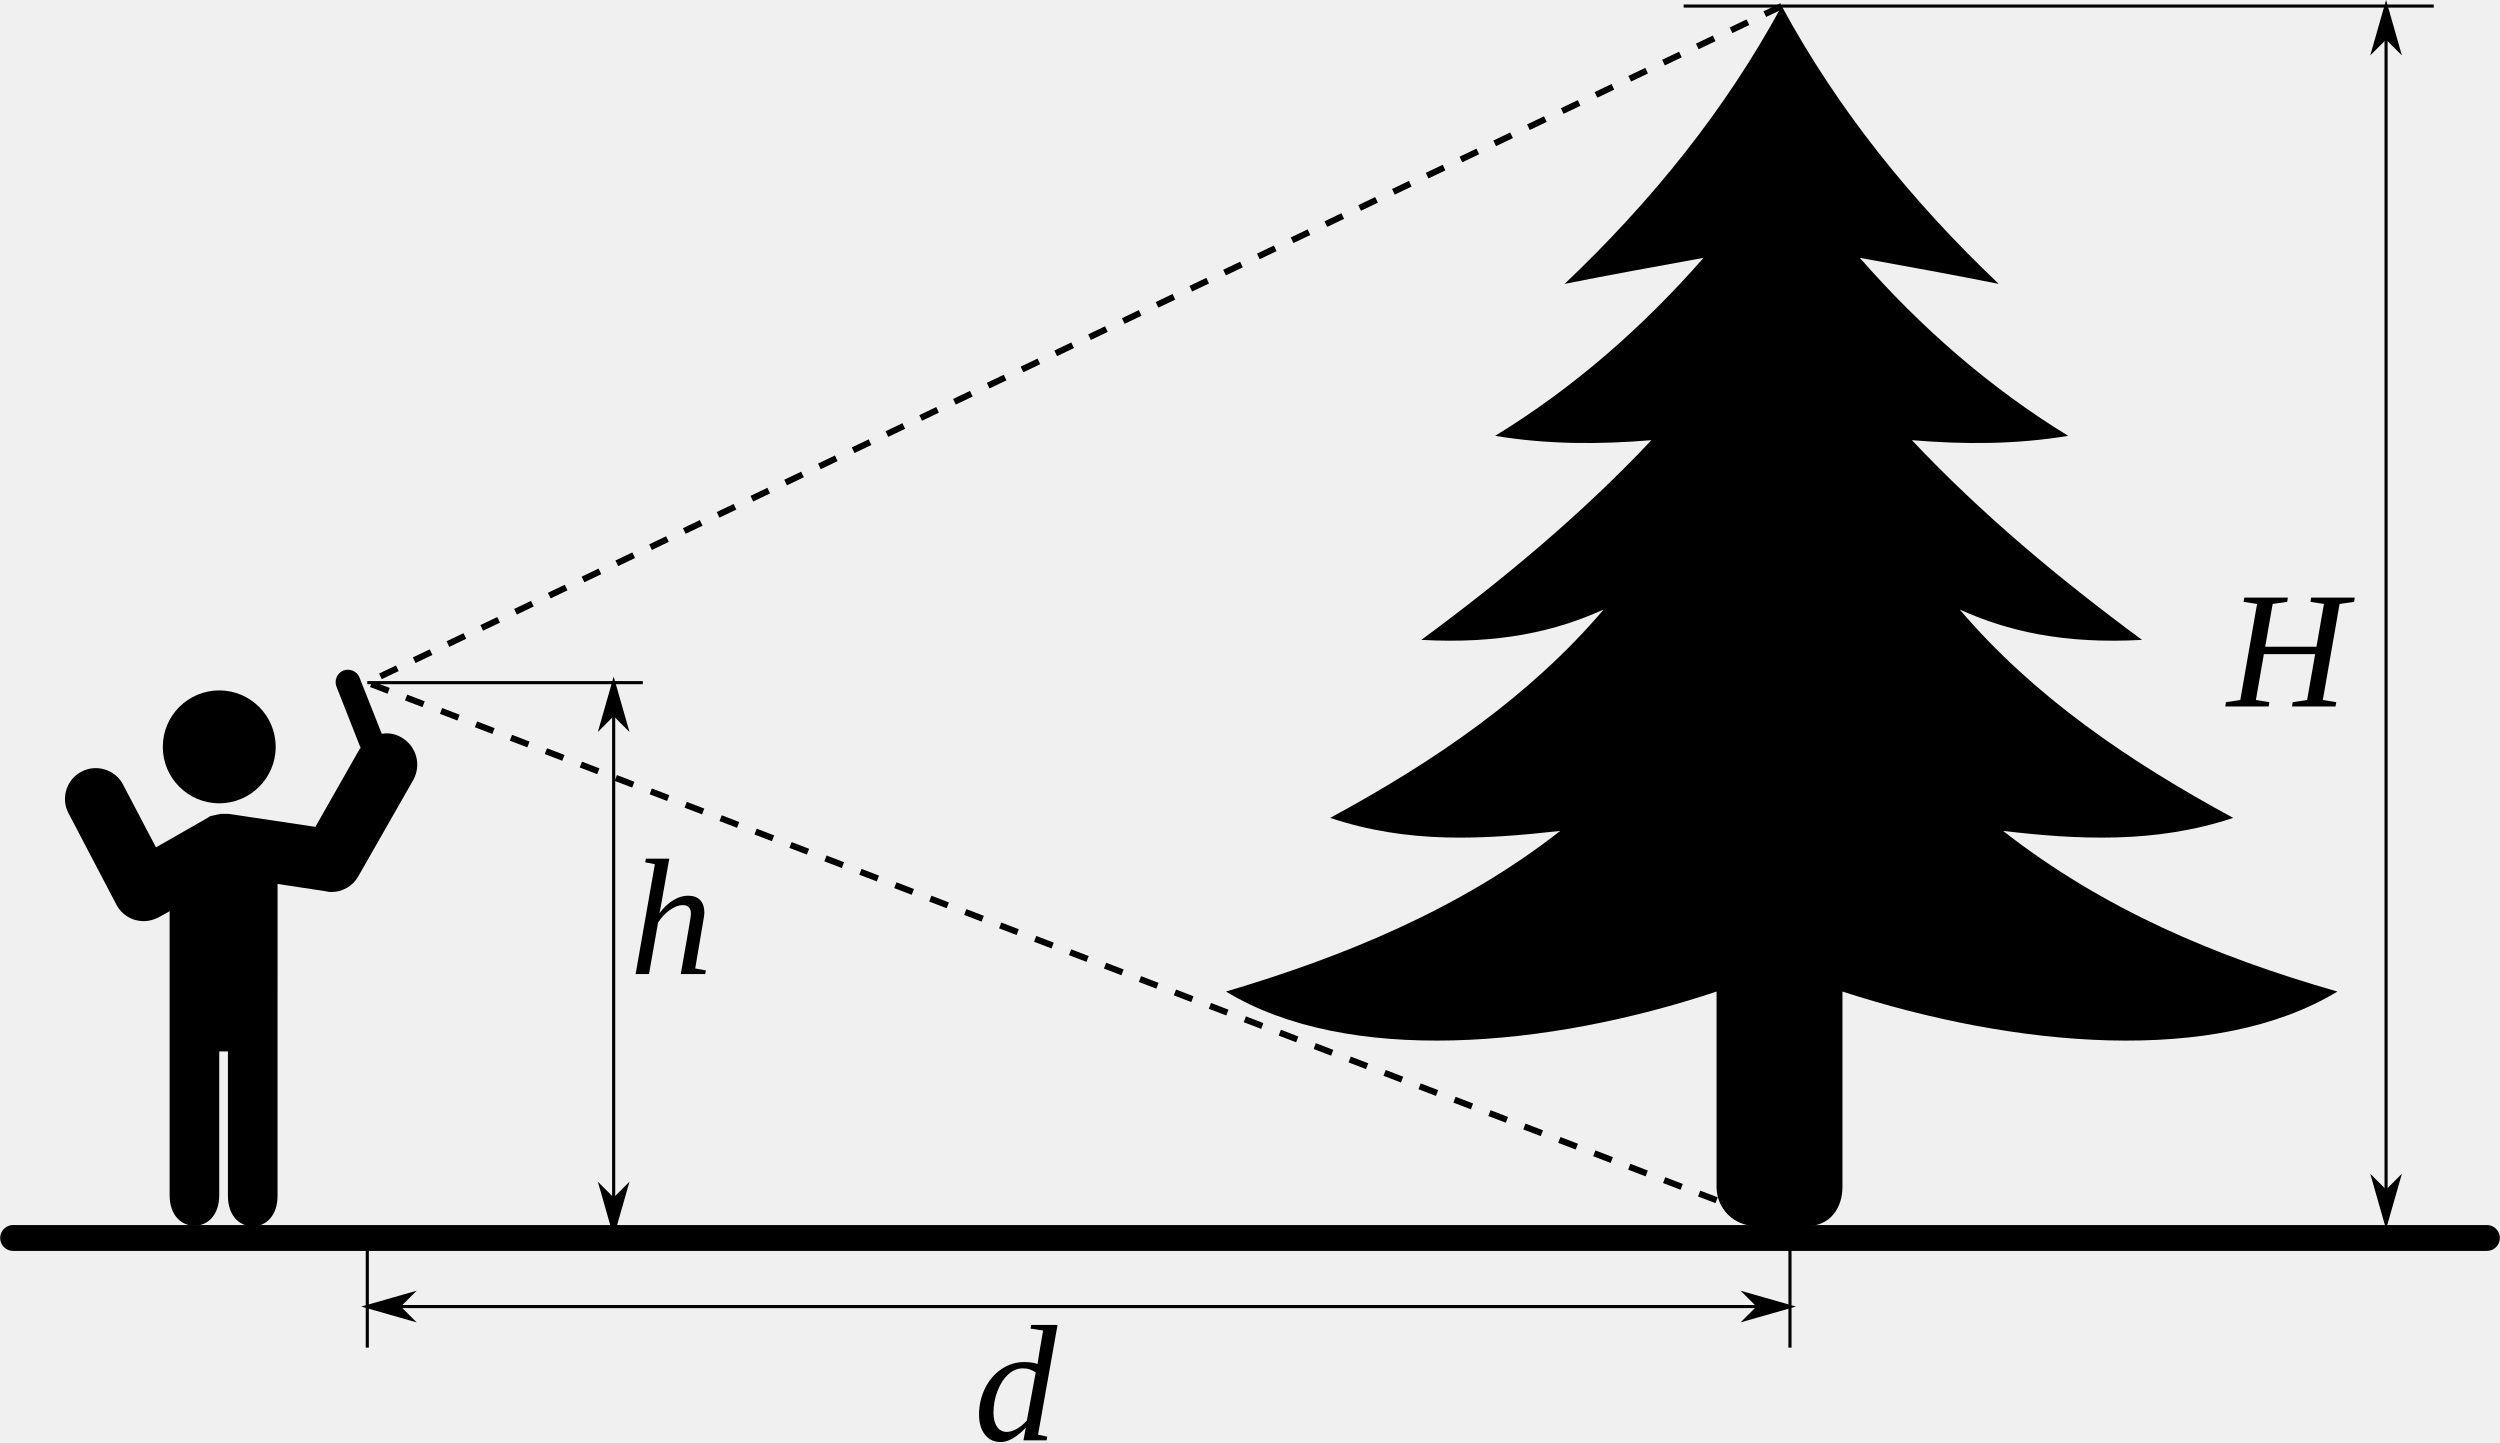
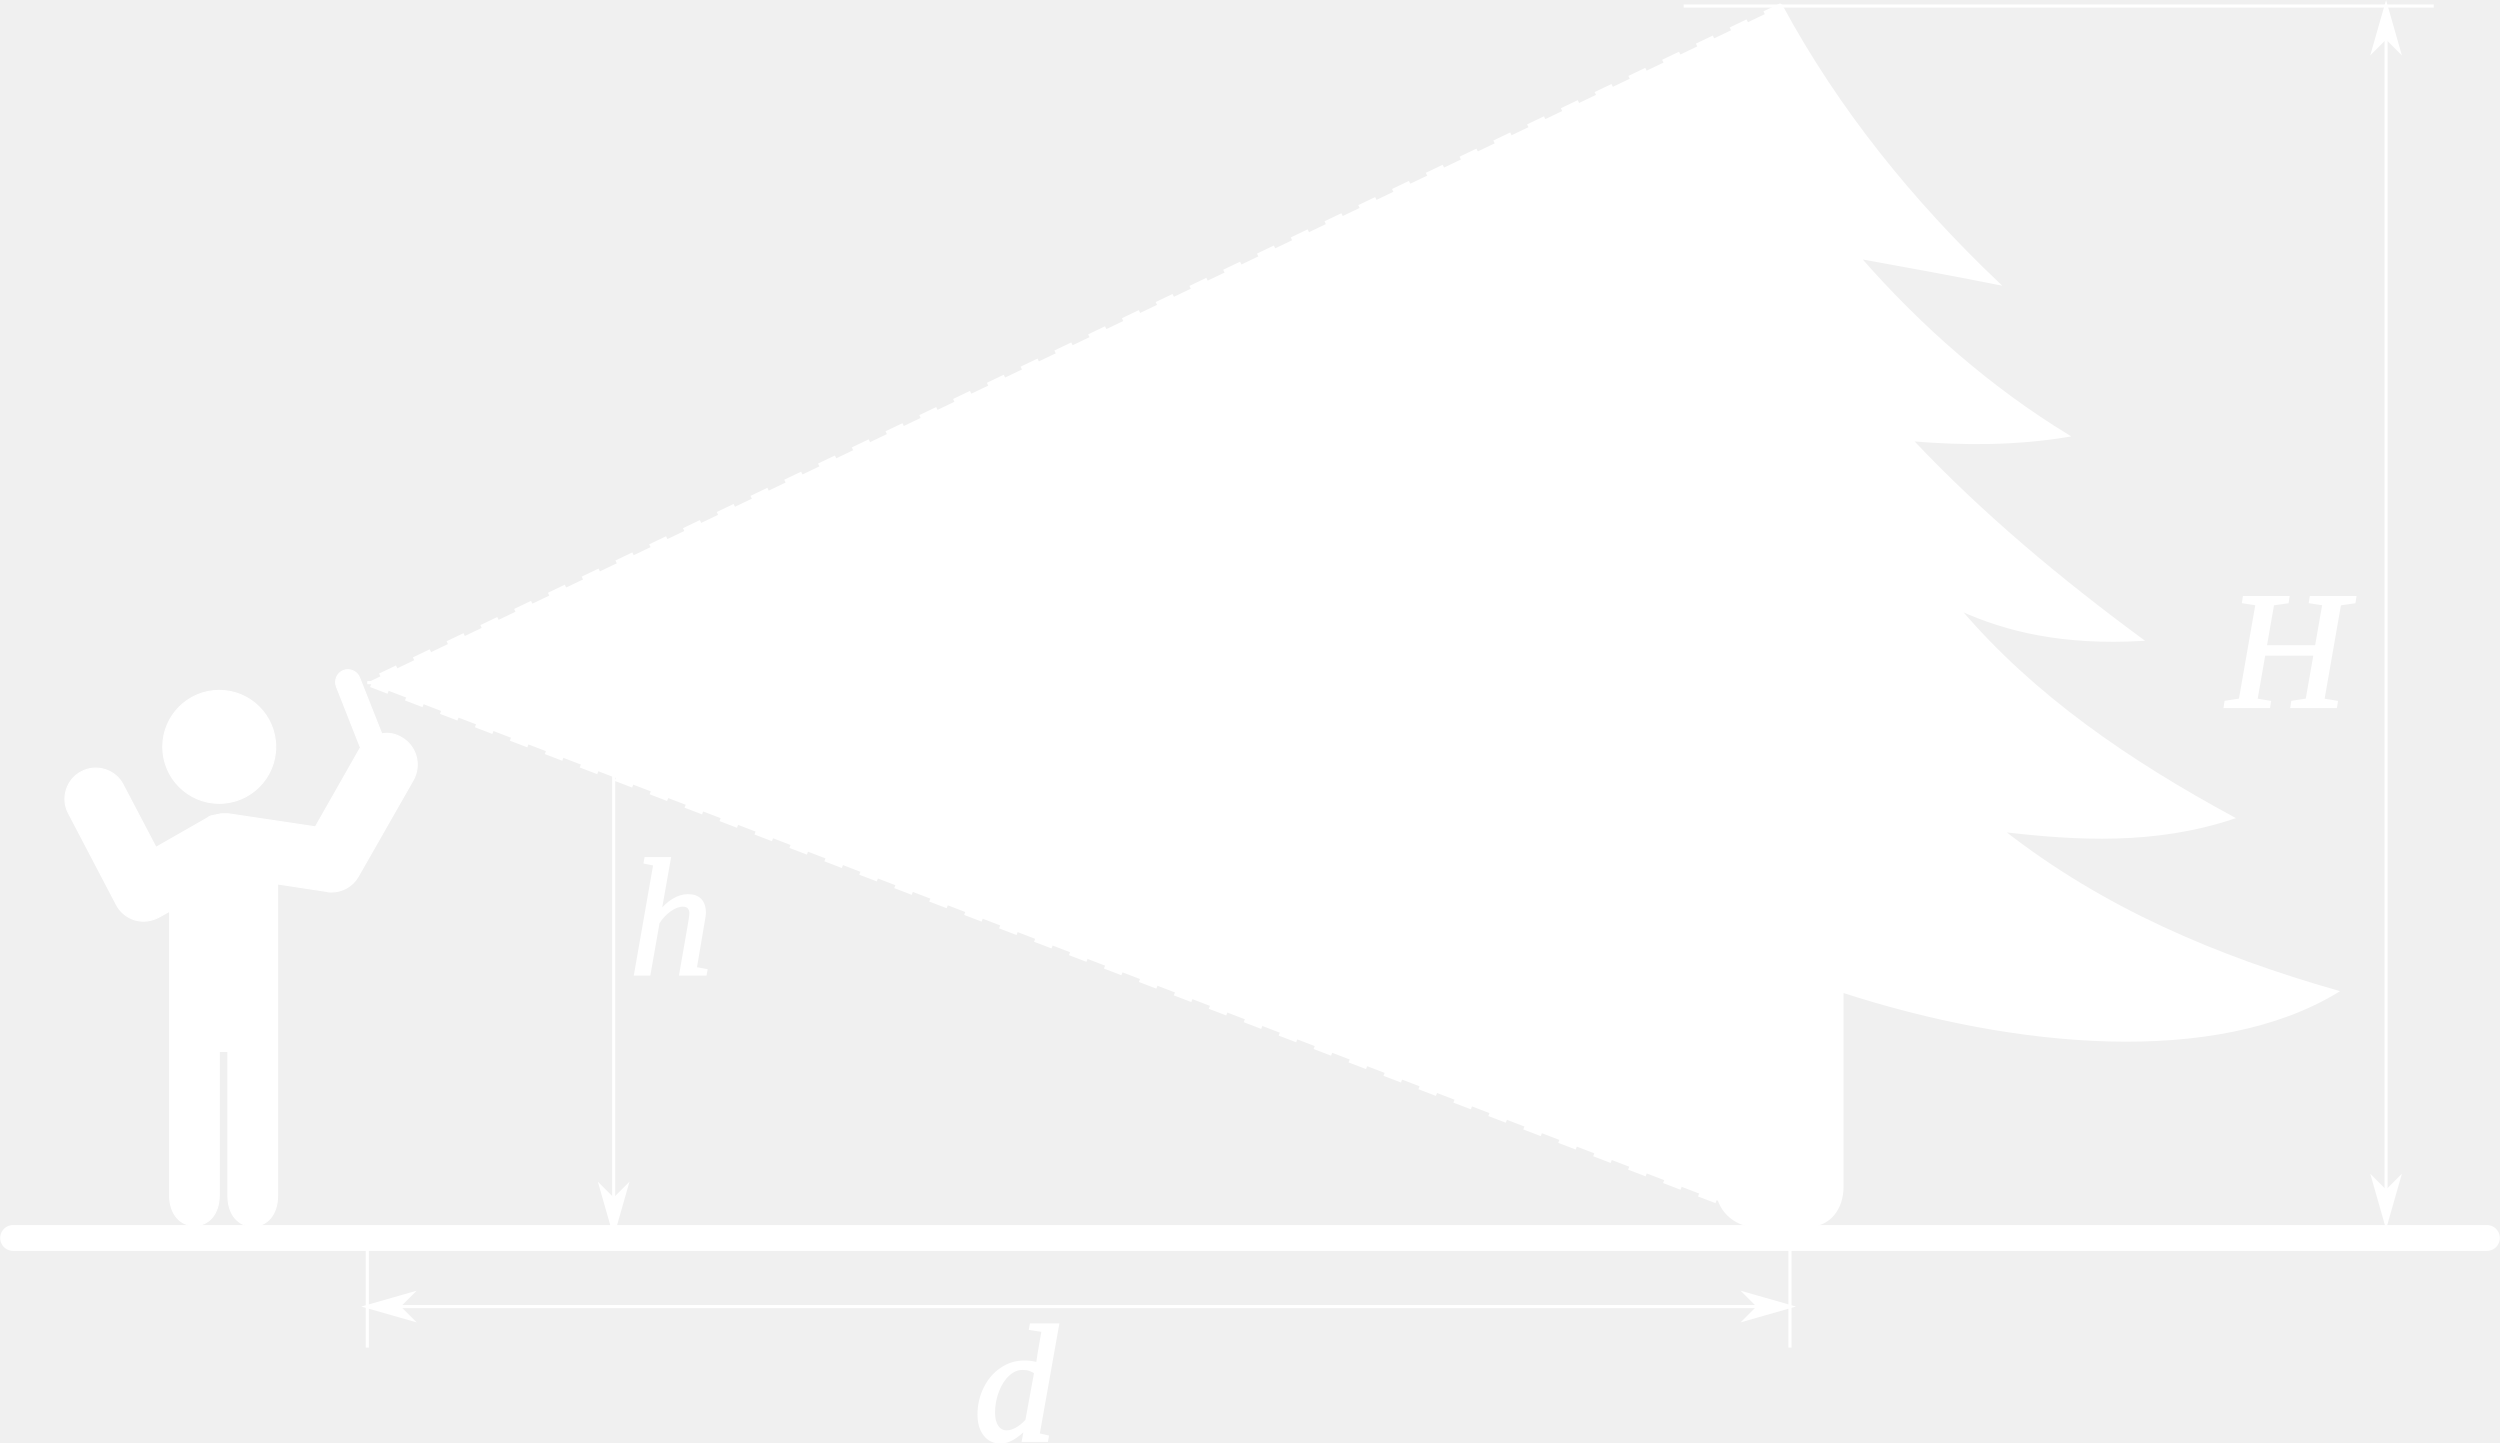
<svg xmlns="http://www.w3.org/2000/svg" width="601.13pt" height="346.803pt" version="1.1" viewBox="0 0 601.13 346.803" id="svg146">
  <defs id="defs70">
    <marker orient="auto" refY="0" refX="0" id="marker5447" style="overflow:visible">
-       <path id="path5445" d="M 0,0 5,-5 -12.5,0 5,5 Z" style="fill:#000000;fill-opacity:1;fill-rule:evenodd;stroke:#000000;stroke-width:1pt;stroke-opacity:1" transform="matrix(0.8,0,0,0.8,10,0)" />
+       <path id="path5445" d="M 0,0 5,-5 -12.5,0 5,5 Z" style="fill:#ffffff;fill-opacity:1;fill-rule:evenodd;stroke:#ffffff;stroke-width:1pt;stroke-opacity:1" transform="matrix(0.8,0,0,0.8,10,0)" />
    </marker>
    <marker style="overflow:visible" id="marker5389" refX="0" refY="0" orient="auto">
-       <path transform="matrix(-0.8,0,0,-0.8,-10,0)" style="fill:#000000;fill-opacity:1;fill-rule:evenodd;stroke:#000000;stroke-width:1pt;stroke-opacity:1" d="M 0,0 5,-5 -12.5,0 5,5 Z" id="path5387" />
+       <path transform="matrix(-0.8,0,0,-0.8,-10,0)" style="fill:#ffffff;fill-opacity:1;fill-rule:evenodd;stroke:#ffffff;stroke-width:1pt;stroke-opacity:1" d="M 0,0 5,-5 -12.5,0 5,5 Z" id="path5387" />
    </marker>
    <marker orient="auto" refY="0" refX="0" id="marker5327" style="overflow:visible">
-       <path id="path5325" d="M 0,0 5,-5 -12.5,0 5,5 Z" style="fill:#000000;fill-opacity:1;fill-rule:evenodd;stroke:#000000;stroke-width:1pt;stroke-opacity:1" transform="matrix(-0.8,0,0,-0.8,-10,0)" />
+       <path id="path5325" d="M 0,0 5,-5 -12.5,0 5,5 Z" style="fill:#ffffff;fill-opacity:1;fill-rule:evenodd;stroke:#ffffff;stroke-width:1pt;stroke-opacity:1" transform="matrix(-0.8,0,0,-0.8,-10,0)" />
    </marker>
    <marker style="overflow:visible" id="marker5287" refX="0" refY="0" orient="auto">
-       <path transform="matrix(0.8,0,0,0.8,10,0)" style="fill:#000000;fill-opacity:1;fill-rule:evenodd;stroke:#000000;stroke-width:1pt;stroke-opacity:1" d="M 0,0 5,-5 -12.5,0 5,5 Z" id="path5285" />
+       <path transform="matrix(0.8,0,0,0.8,10,0)" style="fill:#ffffff;fill-opacity:1;fill-rule:evenodd;stroke:#ffffff;stroke-width:1pt;stroke-opacity:1" d="M 0,0 5,-5 -12.5,0 5,5 Z" id="path5285" />
    </marker>
    <marker orient="auto" refY="0" refX="0" id="Arrow1Lstart" style="overflow:visible">
-       <path id="path4898" d="M 0,0 5,-5 -12.5,0 5,5 Z" style="fill:#000000;fill-opacity:1;fill-rule:evenodd;stroke:#000000;stroke-width:1pt;stroke-opacity:1" transform="matrix(0.8,0,0,0.8,10,0)" />
+       <path id="path4898" d="M 0,0 5,-5 -12.5,0 5,5 Z" style="fill:#ffffff;fill-opacity:1;fill-rule:evenodd;stroke:#ffffff;stroke-width:1pt;stroke-opacity:1" transform="matrix(0.8,0,0,0.8,10,0)" />
    </marker>
    <marker orient="auto" refY="0" refX="0" id="Arrow1Lend" style="overflow:visible">
-       <path id="path4901" d="M 0,0 5,-5 -12.5,0 5,5 Z" style="fill:#000000;fill-opacity:1;fill-rule:evenodd;stroke:#000000;stroke-width:1pt;stroke-opacity:1" transform="matrix(-0.8,0,0,-0.8,-10,0)" />
+       <path id="path4901" d="M 0,0 5,-5 -12.5,0 5,5 Z" style="fill:#ffffff;fill-opacity:1;fill-rule:evenodd;stroke:#ffffff;stroke-width:1pt;stroke-opacity:1" transform="matrix(-0.8,0,0,-0.8,-10,0)" />
    </marker>
    <marker orient="auto" refY="0" refX="0" id="Arrow1Mstart" style="overflow:visible">
      <path id="path4904" d="M 0,0 5,-5 -12.5,0 5,5 Z" style="fill:#000000;fill-opacity:1;fill-rule:evenodd;stroke:#000000;stroke-width:1pt;stroke-opacity:1" transform="matrix(0.4,0,0,0.4,4,0)" />
    </marker>
    <symbol id="t" overflow="visible" style="overflow:visible">
      <path d="m 18.766,-1.125 c -0.969,0.5 -1.98,0.875 -3.031,1.125 -1.043,0.258 -2.137,0.391 -3.281,0.391 -3.398,0 -6.09,-0.945 -8.078,-2.844 -1.992,-1.906 -2.984,-4.484 -2.984,-7.734 0,-3.258 0.992,-5.836 2.984,-7.734 1.988,-1.906 4.68,-2.859 8.078,-2.859 1.145,0 2.238,0.133 3.281,0.391 1.051,0.25 2.062,0.625 3.031,1.125 v 4.219 c -0.98,-0.656 -1.945,-1.141 -2.891,-1.453 -0.949,-0.312 -1.949,-0.469 -3,-0.469 -1.875,0 -3.352,0.605 -4.422,1.812 -1.074,1.199 -1.609,2.856 -1.609,4.969 0,2.106 0.535,3.762 1.609,4.969 1.07,1.199 2.547,1.797 4.422,1.797 1.051,0 2.051,-0.148 3,-0.453 0.945,-0.312 1.91,-0.801 2.891,-1.469 z" id="path10" />
    </symbol>
    <symbol id="d" overflow="visible" style="overflow:visible">
      <path d="m 13.734,-11.141 c -0.438,-0.195 -0.871,-0.344 -1.297,-0.438 -0.418,-0.102 -0.84,-0.156 -1.266,-0.156 -1.262,0 -2.231,0.406 -2.906,1.219 -0.68,0.805 -1.016,1.953 -1.016,3.453 v 7.062 H 2.359 v -15.312 h 4.891 v 2.516 c 0.625,-1 1.344,-1.727 2.156,-2.188 0.82,-0.469 1.801,-0.703 2.938,-0.703 0.164,0 0.344,0.012 0.531,0.031 0.195,0.012 0.477,0.039 0.844,0.078 z" id="path13" />
    </symbol>
    <symbol id="a" overflow="visible" style="overflow:visible">
      <path d="m 17.641,-7.703 v 1.406 H 6.188 c 0.125,1.148 0.539,2.008 1.25,2.578 0.707,0.574 1.703,0.859 2.984,0.859 1.031,0 2.082,-0.148 3.156,-0.453 1.082,-0.312 2.191,-0.773 3.328,-1.391 v 3.766 c -1.156,0.438 -2.312,0.766 -3.469,0.984 -1.156,0.227 -2.312,0.344 -3.469,0.344 -2.773,0 -4.93,-0.703 -6.469,-2.109 -1.531,-1.406 -2.297,-3.379 -2.297,-5.922 0,-2.5 0.754,-4.461 2.266,-5.891 1.508,-1.438 3.582,-2.156 6.219,-2.156 2.406,0 4.332,0.73 5.781,2.188 1.445,1.449 2.172,3.383 2.172,5.797 z m -5.031,-1.625 c 0,-0.926 -0.273,-1.672 -0.812,-2.234 -0.543,-0.57 -1.25,-0.859 -2.125,-0.859 -0.949,0 -1.719,0.266 -2.312,0.797 -0.594,0.531 -0.965,1.297 -1.109,2.297 z" id="path16" />
    </symbol>
    <symbol id="l" overflow="visible" style="overflow:visible">
      <path d="m 9.219,-6.891 c -1.023,0 -1.793,0.172 -2.312,0.516 -0.512,0.344 -0.766,0.855 -0.766,1.531 0,0.625 0.207,1.117 0.625,1.469 0.414,0.344 0.988,0.516 1.719,0.516 0.926,0 1.703,-0.328 2.328,-0.984 0.633,-0.664 0.953,-1.492 0.953,-2.484 v -0.562 z m 7.469,-1.844 V 0 h -4.922 v -2.266 c -0.656,0.93 -1.398,1.605 -2.219,2.031 -0.824,0.414 -1.824,0.625 -3,0.625 -1.586,0 -2.871,-0.457 -3.859,-1.375 -0.992,-0.926 -1.484,-2.129 -1.484,-3.609 0,-1.789 0.613,-3.102 1.844,-3.938 1.238,-0.844 3.18,-1.266 5.828,-1.266 h 2.891 v -0.391 c 0,-0.77 -0.309,-1.332 -0.922,-1.688 -0.617,-0.363 -1.57,-0.547 -2.859,-0.547 -1.055,0 -2.031,0.105 -2.938,0.312 -0.898,0.211 -1.73,0.523 -2.5,0.938 v -3.734 c 1.039,-0.25 2.086,-0.441 3.141,-0.578 1.062,-0.133 2.125,-0.203 3.188,-0.203 2.758,0 4.75,0.547 5.969,1.641 1.227,1.086 1.844,2.856 1.844,5.312 z" id="path19" />
    </symbol>
    <symbol id="c" overflow="visible" style="overflow:visible">
      <path d="m 7.703,-19.656 v 4.344 H 12.75 v 3.5 H 7.703 v 6.5 c 0,0.711 0.141,1.188 0.422,1.438 0.281,0.25 0.836,0.375 1.672,0.375 h 2.516 v 3.5 h -4.188 c -1.938,0 -3.312,-0.398 -4.125,-1.203 -0.805,-0.812 -1.203,-2.18 -1.203,-4.109 v -6.5 h -2.422 v -3.5 h 2.422 v -4.344 z" id="path22" />
    </symbol>
    <symbol id="k" overflow="visible" style="overflow:visible">
      <path d="m 12.766,-13.078 v -8.203 h 4.922 V -1e-4 H 12.766 v -2.219 c -0.668,0.906 -1.406,1.57 -2.219,1.984 -0.813,0.414 -1.758,0.625 -2.828,0.625 -1.887,0 -3.434,-0.75 -4.641,-2.25 -1.211,-1.5 -1.812,-3.426 -1.812,-5.781 0,-2.363 0.602,-4.297 1.812,-5.797 1.207,-1.5 2.754,-2.25 4.641,-2.25 1.062,0 2,0.215 2.812,0.641 0.82,0.43 1.566,1.086 2.234,1.969 z m -3.219,9.922 c 1.039,0 1.836,-0.379 2.391,-1.141 0.551,-0.77 0.828,-1.883 0.828,-3.344 0,-1.457 -0.277,-2.566 -0.828,-3.328 -0.555,-0.77 -1.352,-1.156 -2.391,-1.156 -1.043,0 -1.84,0.387 -2.391,1.156 -0.555,0.762 -0.828,1.871 -0.828,3.328 0,1.461 0.273,2.574 0.828,3.344 0.551,0.762 1.348,1.141 2.391,1.141 z" id="path25" />
    </symbol>
    <symbol id="j" overflow="visible" style="overflow:visible">
      <path d="m 10.5,-3.156 c 1.051,0 1.852,-0.379 2.406,-1.141 0.551,-0.77 0.828,-1.883 0.828,-3.344 0,-1.457 -0.277,-2.566 -0.828,-3.328 -0.555,-0.77 -1.355,-1.156 -2.406,-1.156 -1.055,0 -1.859,0.387 -2.422,1.156 -0.555,0.773 -0.828,1.883 -0.828,3.328 0,1.449 0.273,2.559 0.828,3.328 0.562,0.773 1.367,1.156 2.422,1.156 z m -3.25,-9.922 c 0.676,-0.883 1.422,-1.539 2.234,-1.969 0.82,-0.426 1.766,-0.641 2.828,-0.641 1.895,0 3.445,0.75 4.656,2.25 1.207,1.5 1.812,3.434 1.812,5.797 0,2.356 -0.605,4.281 -1.812,5.781 -1.211,1.5 -2.762,2.25 -4.656,2.25 -1.062,0 -2.008,-0.211 -2.828,-0.625 C 8.672,-0.66 7.926,-1.32 7.25,-2.219 V -2e-5 H 2.359 v -21.281 H 7.25 Z" id="path28" />
    </symbol>
    <symbol id="i" overflow="visible" style="overflow:visible">
      <path d="m 0.344,-15.312 h 4.891 l 4.125,10.391 3.5,-10.391 h 4.891 l -6.438,16.766 c -0.648,1.695 -1.402,2.883 -2.266,3.562 -0.867,0.688 -2,1.031 -3.406,1.031 H 2.797 V 2.829 h 1.531 c 0.832,0 1.438,-0.137 1.812,-0.406 C 6.523,2.161 6.82,1.692 7.031,1.016 L 7.172,0.595 Z" id="path31" />
    </symbol>
    <symbol id="e" overflow="visible" style="overflow:visible">
      <path d="m 16.547,-12.766 c 0.613,-0.945 1.348,-1.672 2.203,-2.172 0.852,-0.5 1.789,-0.75 2.812,-0.75 1.758,0 3.098,0.547 4.016,1.641 0.926,1.086 1.391,2.656 1.391,4.719 V -4e-4 h -4.922 v -7.984 -0.359 c 0.008,-0.133 0.016,-0.32 0.016,-0.562 0,-1.082 -0.164,-1.863 -0.484,-2.344 -0.312,-0.488 -0.824,-0.734 -1.531,-0.734 -0.93,0 -1.648,0.387 -2.156,1.156 -0.512,0.762 -0.773,1.867 -0.781,3.312 v 7.516 h -4.922 v -7.984 c 0,-1.695 -0.148,-2.785 -0.438,-3.266 -0.293,-0.488 -0.812,-0.734 -1.562,-0.734 -0.938,0 -1.664,0.387 -2.172,1.156 -0.512,0.762 -0.766,1.859 -0.766,3.297 v 7.531 h -4.922 v -15.312 h 4.922 v 2.234 c 0.602,-0.863 1.289,-1.516 2.062,-1.953 0.781,-0.438 1.641,-0.656 2.578,-0.656 1.062,0 2,0.258 2.812,0.766 0.812,0.512 1.426,1.23 1.844,2.156 z" id="path34" />
    </symbol>
    <symbol id="h" overflow="visible" style="overflow:visible">
      <path d="M 2.359,-15.312 H 7.25 V 0 H 2.359 Z m 0,-5.969 H 7.25 v 4 H 2.359 Z" id="path37" />
    </symbol>
    <symbol id="s" overflow="visible" style="overflow:visible">
      <path d="M 2.359,-21.281 H 7.25 v 11.594 l 5.625,-5.625 h 5.688 L 11.094,-8.281 19.156,4e-4 H 13.219 L 7.25,-6.39 V 4e-4 H 2.359 Z" id="path40" />
    </symbol>
    <symbol id="g" overflow="visible" style="overflow:visible">
      <path d="m 14.719,-14.828 v 3.984 c -0.656,-0.457 -1.324,-0.797 -2,-1.016 -0.668,-0.219 -1.359,-0.328 -2.078,-0.328 -1.367,0 -2.434,0.402 -3.203,1.203 -0.762,0.793 -1.141,1.906 -1.141,3.344 0,1.43 0.379,2.543 1.141,3.344 0.77,0.793 1.836,1.188 3.203,1.188 0.758,0 1.484,-0.109 2.172,-0.328 0.688,-0.227 1.32,-0.566 1.906,-1.016 v 4 c -0.762,0.281 -1.539,0.488 -2.328,0.625 -0.781,0.145 -1.574,0.219 -2.375,0.219 -2.762,0 -4.922,-0.707 -6.484,-2.125 -1.555,-1.414 -2.328,-3.383 -2.328,-5.906 0,-2.531 0.773,-4.504 2.328,-5.922 1.562,-1.414 3.723,-2.125 6.484,-2.125 0.801,0 1.594,0.074 2.375,0.219 0.781,0.137 1.555,0.352 2.328,0.641 z" id="path43" />
    </symbol>
    <symbol id="b" overflow="visible" style="overflow:visible">
      <path d="m 9.641,-12.188 c -1.086,0 -1.914,0.391 -2.484,1.172 -0.574,0.781 -0.859,1.906 -0.859,3.375 0,1.469 0.285,2.594 0.859,3.375 0.57,0.773 1.398,1.156 2.484,1.156 1.062,0 1.875,-0.383 2.438,-1.156 0.57,-0.781 0.859,-1.906 0.859,-3.375 0,-1.469 -0.289,-2.594 -0.859,-3.375 -0.562,-0.781 -1.375,-1.172 -2.438,-1.172 z m 0,-3.5 c 2.633,0 4.691,0.715 6.172,2.141 1.477,1.418 2.219,3.387 2.219,5.906 0,2.512 -0.742,4.481 -2.219,5.906 C 14.332,-0.317 12.273,0.39 9.641,0.39 6.992,0.39 4.926,-0.317 3.438,-1.735 1.945,-3.161 1.203,-5.13 1.203,-7.641 c 0,-2.519 0.742,-4.488 2.234,-5.906 1.488,-1.426 3.555,-2.141 6.203,-2.141 z" id="path46" />
    </symbol>
    <symbol id="f" overflow="visible" style="overflow:visible">
      <path d="M 17.75,-9.328 V 0 h -4.922 v -7.141 c 0,-1.32 -0.031,-2.234 -0.094,-2.734 -0.062,-0.5 -0.168,-0.867 -0.312,-1.109 -0.188,-0.312 -0.449,-0.555 -0.781,-0.734 -0.324,-0.176 -0.695,-0.266 -1.109,-0.266 -1.023,0 -1.824,0.398 -2.406,1.188 -0.586,0.781 -0.875,1.871 -0.875,3.266 V -1e-4 H 2.359 v -15.312 H 7.25 v 2.234 c 0.738,-0.883 1.52,-1.539 2.344,-1.969 0.832,-0.426 1.75,-0.641 2.75,-0.641 1.77,0 3.113,0.547 4.031,1.641 0.914,1.086 1.375,2.656 1.375,4.719 z" id="path49" />
    </symbol>
    <symbol id="r" overflow="visible" style="overflow:visible">
      <path d="m 12.422,-21.281 v 3.219 H 9.719 c -0.688,0 -1.172,0.125 -1.453,0.375 -0.273,0.25 -0.406,0.688 -0.406,1.312 v 1.062 h 4.188 v 3.5 H 7.86 V -2e-4 h -4.891 v -11.812 h -2.438 v -3.5 h 2.438 v -1.062 c 0,-1.664 0.461,-2.898 1.391,-3.703 0.926,-0.801 2.367,-1.203 4.328,-1.203 z" id="path52" />
    </symbol>
    <symbol id="q" overflow="visible" style="overflow:visible">
      <path d="M 17.75,-9.328 V 0 h -4.922 v -7.109 c 0,-1.344 -0.031,-2.266 -0.094,-2.766 -0.062,-0.5 -0.168,-0.867 -0.312,-1.109 -0.188,-0.312 -0.449,-0.555 -0.781,-0.734 -0.324,-0.176 -0.695,-0.266 -1.109,-0.266 -1.023,0 -1.824,0.398 -2.406,1.188 -0.586,0.781 -0.875,1.871 -0.875,3.266 V -1e-4 H 2.359 v -21.281 H 7.25 v 8.203 c 0.738,-0.883 1.52,-1.539 2.344,-1.969 0.832,-0.426 1.75,-0.641 2.75,-0.641 1.77,0 3.113,0.547 4.031,1.641 0.914,1.086 1.375,2.656 1.375,4.719 z" id="path55" />
    </symbol>
    <symbol id="p" overflow="visible" style="overflow:visible">
      <path d="m 2.578,-20.406 h 5.875 l 7.422,14 v -14 h 4.984 V 0 h -5.875 L 7.562,-14 V 0 H 2.578 Z" id="path58" />
    </symbol>
    <symbol id="o" overflow="visible" style="overflow:visible">
      <path d="m 2.188,-5.969 v -9.344 h 4.922 v 1.531 c 0,0.836 -0.008,1.875 -0.016,3.125 -0.012,1.25 -0.016,2.086 -0.016,2.5 0,1.242 0.031,2.133 0.094,2.672 0.07,0.543 0.18,0.934 0.328,1.172 0.207,0.324 0.473,0.574 0.797,0.75 0.32,0.168 0.691,0.25 1.109,0.25 1.02,0 1.82,-0.391 2.406,-1.172 0.582,-0.781 0.875,-1.867 0.875,-3.266 v -7.562 h 4.891 V -6e-4 H 12.688 V -2.219 C 11.945,-1.321 11.164,-0.661 10.344,-0.235 9.519,0.179 8.609,0.39 7.609,0.39 5.848,0.39 4.504,-0.149 3.578,-1.235 2.648,-2.317 2.188,-3.895 2.188,-5.969 Z" id="path61" />
    </symbol>
    <symbol id="n" overflow="visible" style="overflow:visible">
      <path d="m 2.578,-20.406 h 8.734 c 2.594,0 4.582,0.578 5.969,1.734 1.395,1.148 2.094,2.789 2.094,4.922 0,2.137 -0.699,3.781 -2.094,4.938 -1.387,1.156 -3.375,1.734 -5.969,1.734 H 7.828 V 3e-4 h -5.25 z m 5.25,3.812 v 5.703 H 10.75 c 1.02,0 1.805,-0.25 2.359,-0.75 0.562,-0.5 0.844,-1.203 0.844,-2.109 0,-0.914 -0.281,-1.617 -0.844,-2.109 -0.555,-0.488 -1.34,-0.734 -2.359,-0.734 z" id="path64" />
    </symbol>
    <symbol id="m" overflow="visible" style="overflow:visible">
      <path d="M 2.359,-15.312 H 7.25 v 15.031 c 0,2.051 -0.496,3.617 -1.484,4.703 -0.98,1.082 -2.406,1.625 -4.281,1.625 H -0.938 V 2.828 h 0.859 c 0.926,0 1.562,-0.211 1.906,-0.625 0.352,-0.418 0.531,-1.246 0.531,-2.484 z m 0,-5.969 H 7.25 v 4 H 2.359 Z" id="path67" />
    </symbol>
  </defs>
-   <g id="g190" transform="matrix(0.2663493,0,0,0.2663493,-35.21337,153.3309)">
-     <path d="m 279.171,98.559 c 0,28.145 22.812,50.961 50.957,50.961 28.145,0 50.961,-22.816 50.961,-50.961 0,-28.145 -22.816,-50.957 -50.961,-50.957 -28.145,0 -50.957,22.812 -50.957,50.957" id="path72" />
-     <path d="M 382.771,329.84 V 504 c 0,17.359 -10.078,27.441 -22.398,27.441 -12.32,0 -22.398,-10.078 -22.398,-27.441 l -0.004,-130.48 h -7.84 v 129.92 c 0,17.359 -10.078,27.441 -22.398,27.441 -12.32,0 -22.398,-10.078 -22.398,-27.441 V 246.96 l -10.078,5.602 c -4.481,2.238 -8.961,3.359 -13.441,3.359 -2.801,0 -5.602,-0.559 -7.84,-1.121 -7.281,-2.238 -13.441,-7.281 -16.801,-14 l -43.121,-82.32 c -7.281,-13.441 -1.68,-30.801 11.762,-37.52 13.441,-7.281 30.801,-1.68 37.52,11.762 l 29.68,56.559 47.039,-26.883 c 0,0 0.559,0 0.559,-0.559 1.121,-0.559 2.238,-1.121 3.359,-1.121 0.559,0 1.68,-0.559 2.238,-0.559 1.121,0 1.68,-0.559 2.801,-0.559 1.121,0 1.68,-0.559 2.801,-0.559 h 2.801 2.801 1.121 l 78.398,11.762 39.762,-70.004 c 0,-0.559 0.559,-0.559 1.121,-1.121 l -21.84,-55.441 c -2.238,-5.602 0.559,-12.32 6.16,-14.559 5.602,-2.238 12.32,0.559 14.559,6.16 l 20.16,50.961 c 6.16,-1.121 12.32,0 17.922,3.359 13.441,7.84 17.922,24.641 10.641,38.078 l -49.84,87.359 c -5.039,8.961 -14.559,14 -24.078,14 -1.121,0 -2.801,0 -4.481,-0.559 l -44.238,-6.719 v 74.48 z" id="path74" />
+   <g id="g190" transform="matrix(0.2663493,0,0,0.2663493,-35.21337,153.3309)" style="fill:#ffffff;stroke:#ffffff">
+     <path d="m 279.171,98.559 c 0,28.145 22.812,50.961 50.957,50.961 28.145,0 50.961,-22.816 50.961,-50.961 0,-28.145 -22.816,-50.957 -50.961,-50.957 -28.145,0 -50.957,22.812 -50.957,50.957" id="path72" style="fill:#ffffff;stroke:#ffffff" />
+     <path d="M 382.771,329.84 V 504 c 0,17.359 -10.078,27.441 -22.398,27.441 -12.32,0 -22.398,-10.078 -22.398,-27.441 l -0.004,-130.48 h -7.84 v 129.92 c 0,17.359 -10.078,27.441 -22.398,27.441 -12.32,0 -22.398,-10.078 -22.398,-27.441 V 246.96 l -10.078,5.602 c -4.481,2.238 -8.961,3.359 -13.441,3.359 -2.801,0 -5.602,-0.559 -7.84,-1.121 -7.281,-2.238 -13.441,-7.281 -16.801,-14 l -43.121,-82.32 c -7.281,-13.441 -1.68,-30.801 11.762,-37.52 13.441,-7.281 30.801,-1.68 37.52,11.762 l 29.68,56.559 47.039,-26.883 c 0,0 0.559,0 0.559,-0.559 1.121,-0.559 2.238,-1.121 3.359,-1.121 0.559,0 1.68,-0.559 2.238,-0.559 1.121,0 1.68,-0.559 2.801,-0.559 1.121,0 1.68,-0.559 2.801,-0.559 h 2.801 2.801 1.121 l 78.398,11.762 39.762,-70.004 c 0,-0.559 0.559,-0.559 1.121,-1.121 l -21.84,-55.441 c -2.238,-5.602 0.559,-12.32 6.16,-14.559 5.602,-2.238 12.32,0.559 14.559,6.16 l 20.16,50.961 c 6.16,-1.121 12.32,0 17.922,3.359 13.441,7.84 17.922,24.641 10.641,38.078 l -49.84,87.359 c -5.039,8.961 -14.559,14 -24.078,14 -1.121,0 -2.801,0 -4.481,-0.559 l -44.238,-6.719 v 74.48 z" id="path74" style="fill:#ffffff;stroke:#ffffff" />
  </g>
-   <path style="fill-rule:evenodd;stroke-width:0.524" id="path263" d="m 412.75,238.42 c -40.712,13.57 -88.728,17.746 -117.962,0 28.186,-8.35 56.373,-19.833 80.379,-38.625 -18.79,2.087 -36.536,3.133 -55.325,-3.133 25.053,-13.57 48.019,-29.229 65.764,-50.108 -11.483,5.22 -25.053,8.35 -43.842,7.307 19.833,-14.613 38.625,-30.273 55.325,-48.019 -12.526,1.044 -25.053,1.044 -37.579,-1.044 18.79,-11.483 35.492,-26.096 50.108,-42.799 -11.483,2.087 -22.966,4.176 -33.405,6.263 20.879,-19.833 38.625,-41.756 52.195,-66.807 13.57,25.053 31.316,46.975 52.195,66.807 -10.44,-2.087 -21.923,-4.176 -33.405,-6.263 14.613,16.703 31.316,31.316 50.108,42.799 -12.526,2.087 -25.053,2.087 -37.579,1.044 16.703,17.746 35.492,33.405 55.325,48.019 -18.79,1.044 -32.362,-2.087 -43.842,-7.307 17.746,20.879 40.712,36.536 65.764,50.108 -18.79,6.263 -37.579,5.22 -55.325,3.133 24.009,18.79 51.151,30.273 80.379,38.625 -29.229,17.746 -77.246,13.57 -119.005,0 v 46.975 c 0,5.22 -3.133,9.396 -8.35,9.396 h -12.526 c -5.22,0 -9.396,-4.176 -9.396,-9.396 v -46.975 z" />
-   <path style="fill:none;stroke:#000000;stroke-width:6.217;stroke-linecap:round;stroke-linejoin:round;stroke-miterlimit:4;stroke-dasharray:none;stroke-opacity:1" d="M 3.153,297.673 H 597.977" id="path406" />
-   <path style="fill:none;stroke:#000000;stroke-width:1.5;stroke-linecap:butt;stroke-linejoin:miter;stroke-miterlimit:4;stroke-dasharray:4.5, 4.5;stroke-dashoffset:0;stroke-opacity:1" d="M 428.408,1.456 88.315,164.143 430.402,295.371" id="path4884" />
-   <path style="fill:none;stroke:#000000;stroke-width:0.75px;stroke-linecap:butt;stroke-linejoin:miter;stroke-opacity:1" d="m 88.315,295.371 v 28.666" id="path4892" />
-   <path style="fill:none;stroke:#000000;stroke-width:0.75px;stroke-linecap:butt;stroke-linejoin:miter;stroke-opacity:1" d="m 430.402,295.371 v 28.666" id="path4894" />
-   <path style="fill:none;stroke:#000000;stroke-width:0.75;stroke-linecap:butt;stroke-linejoin:miter;stroke-miterlimit:4;stroke-dasharray:none;stroke-dashoffset:0;stroke-opacity:1;marker-start:url(#Arrow1Lstart);marker-end:url(#Arrow1Lend)" d="m 88.315,314.164 h 342.087" id="path4896" />
-   <path style="fill:none;stroke:#000000;stroke-width:0.75px;stroke-linecap:butt;stroke-linejoin:miter;stroke-opacity:1" d="m 88.315,164.143 h 66.251" id="path5275" />
-   <path style="fill:none;stroke:#000000;stroke-width:0.75px;stroke-linecap:butt;stroke-linejoin:miter;stroke-opacity:1;marker-start:url(#marker5287);marker-end:url(#marker5327)" d="M 147.559,164.143 V 296.008" id="path5277" />
-   <path style="fill:none;stroke:#000000;stroke-width:0.75px;stroke-linecap:butt;stroke-linejoin:miter;stroke-opacity:1" d="M 404.837,1.456 H 585.201" id="path5377" />
-   <path style="fill:none;stroke:#000000;stroke-width:0.75px;stroke-linecap:butt;stroke-linejoin:miter;stroke-opacity:1;marker-start:url(#marker5447);marker-end:url(#marker5389)" d="M 573.735,1.456 V 294.097" id="path5379" />
-   <text xml:space="preserve" style="font-style:normal;font-variant:normal;font-weight:normal;font-stretch:normal;font-size:40px;line-height:1.25;font-family:'Times New Roman';-inkscape-font-specification:'Times New Roman, ';letter-spacing:0px;word-spacing:0px;fill:#000000;fill-opacity:1;stroke:none;stroke-width:0.75" x="151.382" y="234.216" id="text5622">
-     <tspan id="tspan5620" x="151.382" y="234.216" style="font-style:italic;font-size:40px;stroke-width:0.75">h</tspan>
+   <path style="fill-rule:evenodd;stroke-width:0.524;fill:#ffffff;stroke:#ffffff" id="path263" d="m 412.75,238.42 c -40.712,13.57 -88.728,17.746 -117.962,0 28.186,-8.35 56.373,-19.833 80.379,-38.625 -18.79,2.087 -36.536,3.133 -55.325,-3.133 25.053,-13.57 48.019,-29.229 65.764,-50.108 -11.483,5.22 -25.053,8.35 -43.842,7.307 19.833,-14.613 38.625,-30.273 55.325,-48.019 -12.526,1.044 -25.053,1.044 -37.579,-1.044 18.79,-11.483 35.492,-26.096 50.108,-42.799 -11.483,2.087 -22.966,4.176 -33.405,6.263 20.879,-19.833 38.625,-41.756 52.195,-66.807 13.57,25.053 31.316,46.975 52.195,66.807 -10.44,-2.087 -21.923,-4.176 -33.405,-6.263 14.613,16.703 31.316,31.316 50.108,42.799 -12.526,2.087 -25.053,2.087 -37.579,1.044 16.703,17.746 35.492,33.405 55.325,48.019 -18.79,1.044 -32.362,-2.087 -43.842,-7.307 17.746,20.879 40.712,36.536 65.764,50.108 -18.79,6.263 -37.579,5.22 -55.325,3.133 24.009,18.79 51.151,30.273 80.379,38.625 -29.229,17.746 -77.246,13.57 -119.005,0 v 46.975 c 0,5.22 -3.133,9.396 -8.35,9.396 h -12.526 c -5.22,0 -9.396,-4.176 -9.396,-9.396 v -46.975 z" />
+   <path style="fill:#ffffff;stroke:#ffffff;stroke-width:6.217;stroke-linecap:round;stroke-linejoin:round;stroke-miterlimit:4;stroke-dasharray:none;stroke-opacity:1" d="M 3.153,297.673 H 597.977" id="path406" />
+   <path style="fill:#ffffff;stroke:#ffffff;stroke-width:1.5;stroke-linecap:butt;stroke-linejoin:miter;stroke-miterlimit:4;stroke-dasharray:4.5, 4.5;stroke-dashoffset:0;stroke-opacity:1" d="M 428.408,1.456 88.315,164.143 430.402,295.371" id="path4884" />
+   <path style="fill:#ffffff;stroke:#ffffff;stroke-width:0.75px;stroke-linecap:butt;stroke-linejoin:miter;stroke-opacity:1" d="m 88.315,295.371 v 28.666" id="path4892" />
+   <path style="fill:#ffffff;stroke:#ffffff;stroke-width:0.75px;stroke-linecap:butt;stroke-linejoin:miter;stroke-opacity:1" d="m 430.402,295.371 v 28.666" id="path4894" />
+   <path style="fill:#ffffff;stroke:#ffffff;stroke-width:0.75;stroke-linecap:butt;stroke-linejoin:miter;stroke-miterlimit:4;stroke-dasharray:none;stroke-dashoffset:0;stroke-opacity:1;marker-start:url(#Arrow1Lstart);marker-end:url(#Arrow1Lend)" d="m 88.315,314.164 h 342.087" id="path4896" />
+   <path style="fill:#ffffff;stroke:#ffffff;stroke-width:0.75px;stroke-linecap:butt;stroke-linejoin:miter;stroke-opacity:1" d="m 88.315,164.143 h 66.251" id="path5275" />
+   <path style="fill:#ffffff;stroke:#ffffff;stroke-width:0.75px;stroke-linecap:butt;stroke-linejoin:miter;stroke-opacity:1;marker-start:url(#marker5287);marker-end:url(#marker5327)" d="M 147.559,164.143 V 296.008" id="path5277" />
+   <path style="fill:#ffffff;stroke:#ffffff;stroke-width:0.75px;stroke-linecap:butt;stroke-linejoin:miter;stroke-opacity:1" d="M 404.837,1.456 H 585.201" id="path5377" />
+   <path style="fill:#ffffff;stroke:#ffffff;stroke-width:0.75px;stroke-linecap:butt;stroke-linejoin:miter;stroke-opacity:1;marker-start:url(#marker5447);marker-end:url(#marker5389)" d="M 573.735,1.456 V 294.097" id="path5379" />
+   <text xml:space="preserve" style="font-style:normal;font-variant:normal;font-weight:normal;font-stretch:normal;font-size:40px;line-height:1.25;font-family:'Times New Roman';-inkscape-font-specification:'Times New Roman, ';letter-spacing:0px;word-spacing:0px;fill:#ffffff;fill-opacity:1;stroke:#ffffff;stroke-width:0.75;" x="151.382" y="234.216" id="text5622">
+     <tspan id="tspan5620" x="151.382" y="234.216" style="font-style:italic;font-size:40px;stroke-width:0.75;fill:#ffffff;stroke:#ffffff;">h</tspan>
  </text>
-   <text id="text5626" y="169.876" x="535.513" style="font-style:normal;font-variant:normal;font-weight:normal;font-stretch:normal;font-size:40px;line-height:1.25;font-family:'Times New Roman';-inkscape-font-specification:'Times New Roman, ';letter-spacing:0px;word-spacing:0px;fill:#000000;fill-opacity:1;stroke:none;stroke-width:0.75" xml:space="preserve">
-     <tspan style="font-style:italic;font-size:40px;stroke-width:0.75" y="169.876" x="535.513" id="tspan5624">H</tspan>
+   <text id="text5626" y="169.876" x="535.513" style="font-style:normal;font-variant:normal;font-weight:normal;font-stretch:normal;font-size:40px;line-height:1.25;font-family:'Times New Roman';-inkscape-font-specification:'Times New Roman, ';letter-spacing:0px;word-spacing:0px;fill:#ffffff;fill-opacity:1;stroke:#ffffff;stroke-width:0.75;" xml:space="preserve">
+     <tspan style="font-style:italic;font-size:40px;stroke-width:0.75;fill:#ffffff;stroke:#ffffff;" y="169.876" x="535.513" id="tspan5624">H</tspan>
  </text>
-   <text id="text5630" y="346.334" x="234.196" style="font-style:normal;font-variant:normal;font-weight:normal;font-stretch:normal;font-size:40px;line-height:1.25;font-family:'Times New Roman';-inkscape-font-specification:'Times New Roman, ';letter-spacing:0px;word-spacing:0px;fill:#000000;fill-opacity:1;stroke:none;stroke-width:0.75" xml:space="preserve">
-     <tspan style="font-style:italic;font-size:40px;stroke-width:0.75" y="346.334" x="234.196" id="tspan5628">d</tspan>
+   <text id="text5630" y="346.334" x="234.196" style="font-style:normal;font-variant:normal;font-weight:normal;font-stretch:normal;font-size:40px;line-height:1.25;font-family:'Times New Roman';-inkscape-font-specification:'Times New Roman, ';letter-spacing:0px;word-spacing:0px;fill:#ffffff;fill-opacity:1;stroke:#ffffff;stroke-width:0.75;" xml:space="preserve">
+     <tspan style="font-style:italic;font-size:40px;stroke-width:0.75;fill:#ffffff;stroke:#ffffff;" y="346.334" x="234.196" id="tspan5628">d</tspan>
  </text>
</svg>
